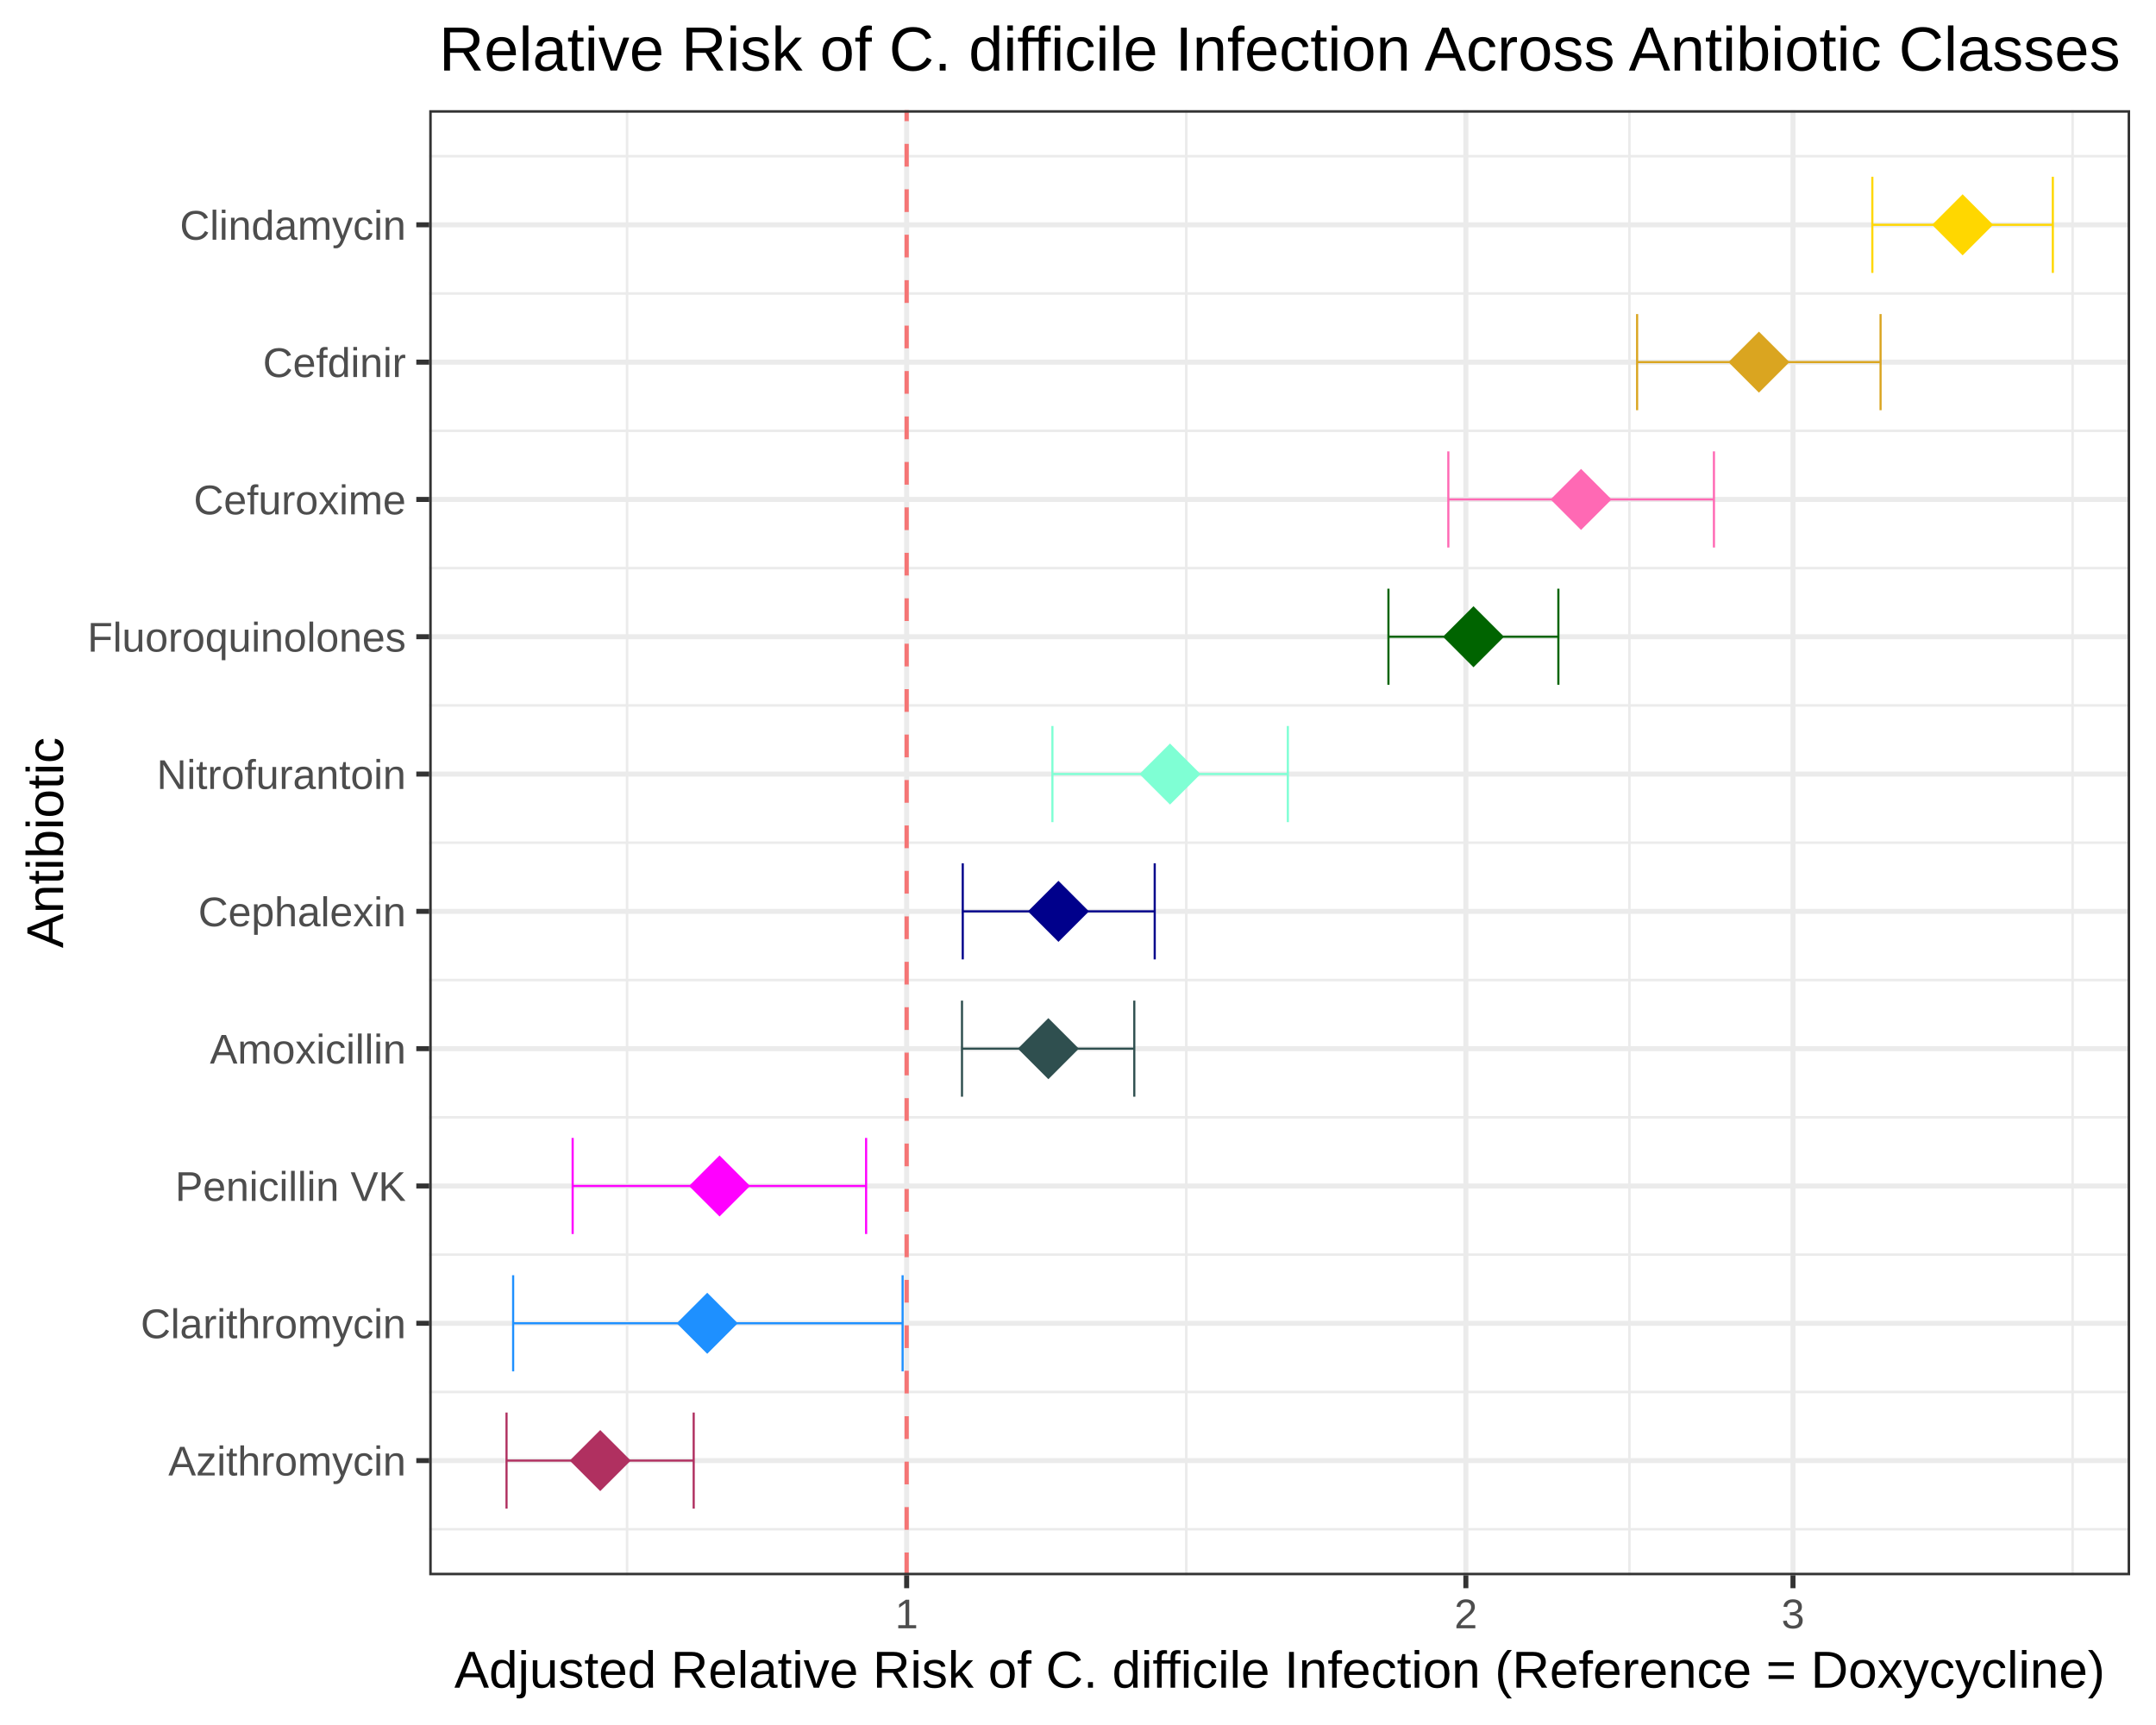
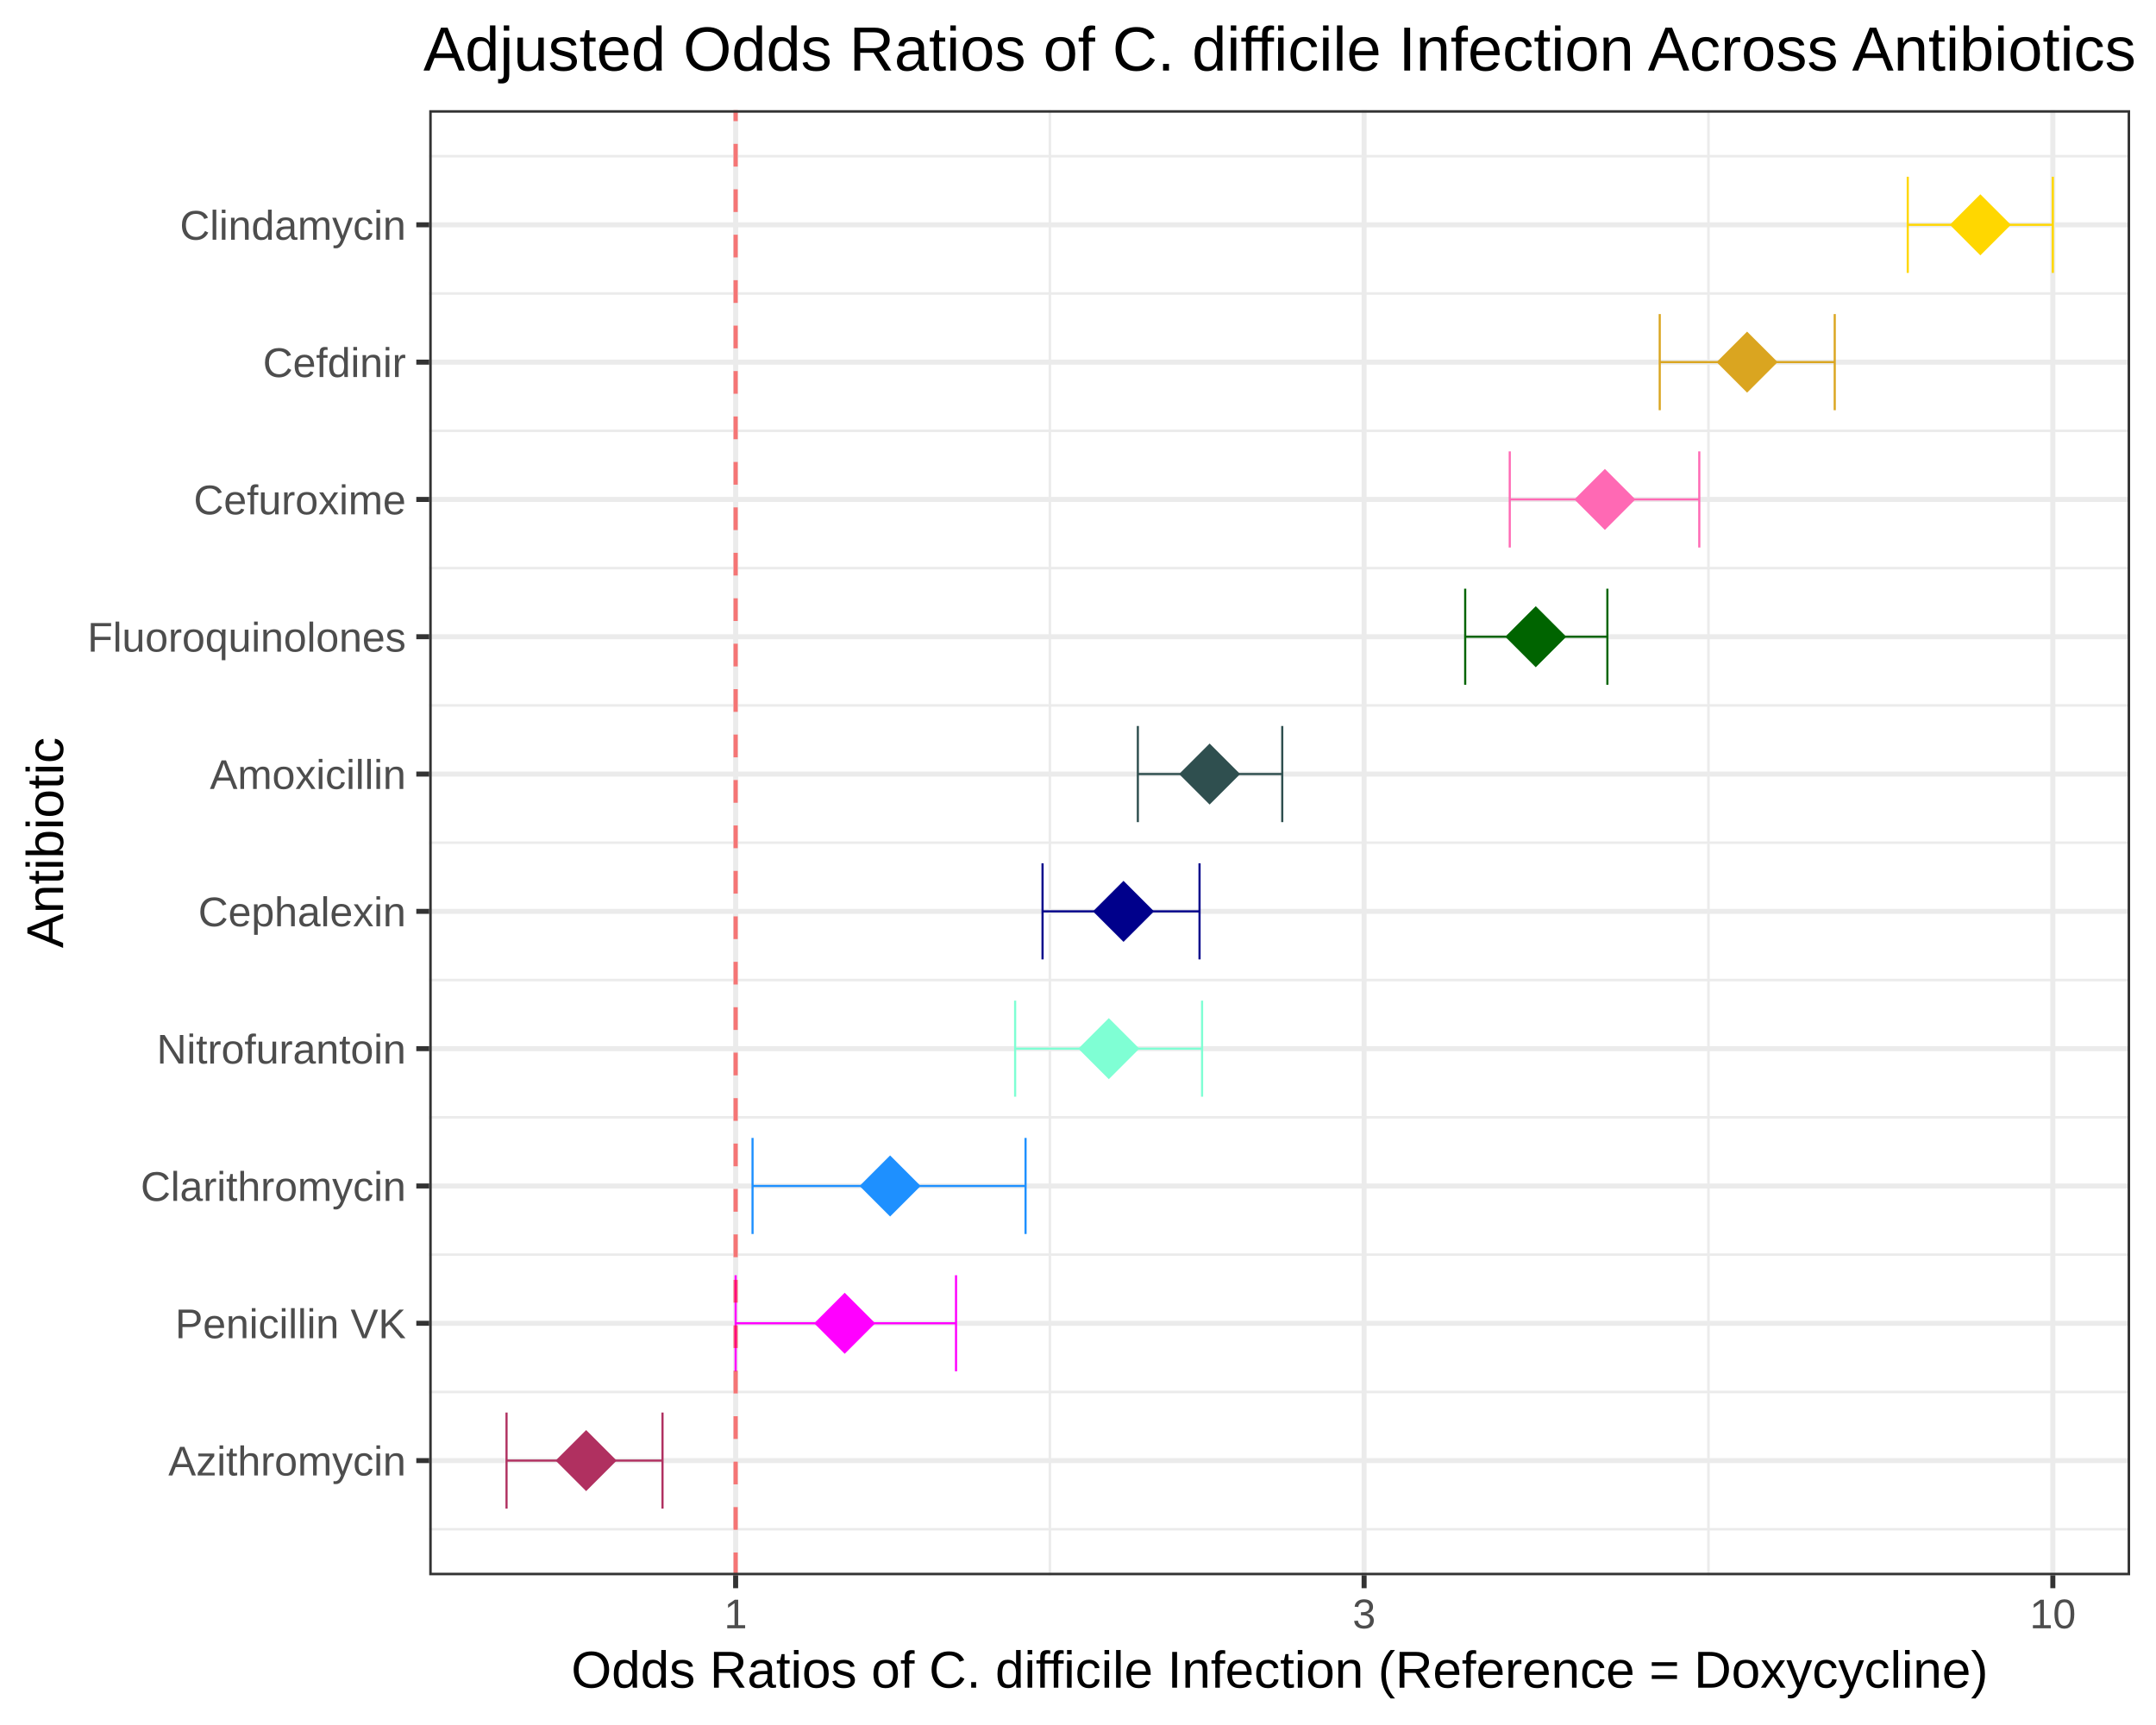
<svg xmlns="http://www.w3.org/2000/svg" class="svglite" width="1080.00pt" height="864.00pt" viewBox="0 0 1080.00 864.00">
  <defs>
    <style type="text/css">
    .svglite line, .svglite polyline, .svglite polygon, .svglite path, .svglite rect, .svglite circle {
      fill: none;
      stroke: #000000;
      stroke-linecap: round;
      stroke-linejoin: round;
      stroke-miterlimit: 10.00;
    }
    .svglite text {
      white-space: pre;
    }
  </style>
  </defs>
  <rect width="100%" height="100%" style="stroke: none; fill: #FFFFFF;" />
  <defs>
    <clipPath id="cpMC4wMHwxMDgwLjAwfDAuMDB8ODY0LjAw">
      <rect x="0.00" y="0.00" width="1080.00" height="864.00" />
    </clipPath>
  </defs>
  <g clip-path="url(#cpMC4wMHwxMDgwLjAwfDAuMDB8ODY0LjAw)">
    <rect x="0.00" y="0.00" width="1080.00" height="864.00" style="stroke-width: 2.52; stroke: #FFFFFF; fill: #FFFFFF;" />
  </g>
  <defs>
    <clipPath id="cpMjE1LjAxfDEwNjcuMDV8NTUuMTh8Nzg4Ljk5">
      <rect x="215.01" y="55.18" width="852.03" height="733.81" />
    </clipPath>
  </defs>
  <g clip-path="url(#cpMjE1LjAxfDEwNjcuMDV8NTUuMTh8Nzg4Ljk5)">
    <rect x="215.01" y="55.18" width="852.03" height="733.81" style="stroke-width: 2.52; stroke: none; fill: #FFFFFF;" />
    <polyline points="215.01,78.22 1067.05,78.22 " style="stroke-width: 1.26; stroke: #EBEBEB; stroke-linecap: butt;" />
    <polyline points="215.01,146.99 1067.05,146.99 " style="stroke-width: 1.26; stroke: #EBEBEB; stroke-linecap: butt;" />
    <polyline points="215.01,215.76 1067.05,215.76 " style="stroke-width: 1.26; stroke: #EBEBEB; stroke-linecap: butt;" />
    <polyline points="215.01,284.54 1067.05,284.54 " style="stroke-width: 1.26; stroke: #EBEBEB; stroke-linecap: butt;" />
    <polyline points="215.01,353.31 1067.05,353.31 " style="stroke-width: 1.26; stroke: #EBEBEB; stroke-linecap: butt;" />
    <polyline points="215.01,422.08 1067.05,422.08 " style="stroke-width: 1.26; stroke: #EBEBEB; stroke-linecap: butt;" />
    <polyline points="215.01,490.86 1067.05,490.86 " style="stroke-width: 1.26; stroke: #EBEBEB; stroke-linecap: butt;" />
    <polyline points="215.01,559.63 1067.05,559.63 " style="stroke-width: 1.26; stroke: #EBEBEB; stroke-linecap: butt;" />
    <polyline points="215.01,628.40 1067.05,628.40 " style="stroke-width: 1.26; stroke: #EBEBEB; stroke-linecap: butt;" />
    <polyline points="215.01,697.18 1067.05,697.18 " style="stroke-width: 1.26; stroke: #EBEBEB; stroke-linecap: butt;" />
    <polyline points="215.01,765.95 1067.05,765.95 " style="stroke-width: 1.26; stroke: #EBEBEB; stroke-linecap: butt;" />
-     <polyline points="314.11,788.99 314.11,55.18 " style="stroke-width: 1.26; stroke: #EBEBEB; stroke-linecap: butt;" />
-     <polyline points="594.23,788.99 594.23,55.18 " style="stroke-width: 1.26; stroke: #EBEBEB; stroke-linecap: butt;" />
-     <polyline points="816.22,788.99 816.22,55.18 " style="stroke-width: 1.26; stroke: #EBEBEB; stroke-linecap: butt;" />
-     <polyline points="1038.22,788.99 1038.22,55.18 " style="stroke-width: 1.26; stroke: #EBEBEB; stroke-linecap: butt;" />
+     <polyline points="525.91,788.99 525.91,55.18 " style="stroke-width: 1.26; stroke: #EBEBEB; stroke-linecap: butt;" />
+     <polyline points="855.82,788.99 855.82,55.18 " style="stroke-width: 1.26; stroke: #EBEBEB; stroke-linecap: butt;" />
    <polyline points="215.01,112.60 1067.05,112.60 " style="stroke-width: 2.52; stroke: #EBEBEB; stroke-linecap: butt;" />
    <polyline points="215.01,181.38 1067.05,181.38 " style="stroke-width: 2.52; stroke: #EBEBEB; stroke-linecap: butt;" />
    <polyline points="215.01,250.15 1067.05,250.15 " style="stroke-width: 2.52; stroke: #EBEBEB; stroke-linecap: butt;" />
    <polyline points="215.01,318.92 1067.05,318.92 " style="stroke-width: 2.52; stroke: #EBEBEB; stroke-linecap: butt;" />
    <polyline points="215.01,387.70 1067.05,387.70 " style="stroke-width: 2.52; stroke: #EBEBEB; stroke-linecap: butt;" />
    <polyline points="215.01,456.47 1067.05,456.47 " style="stroke-width: 2.52; stroke: #EBEBEB; stroke-linecap: butt;" />
    <polyline points="215.01,525.24 1067.05,525.24 " style="stroke-width: 2.52; stroke: #EBEBEB; stroke-linecap: butt;" />
    <polyline points="215.01,594.02 1067.05,594.02 " style="stroke-width: 2.52; stroke: #EBEBEB; stroke-linecap: butt;" />
    <polyline points="215.01,662.79 1067.05,662.79 " style="stroke-width: 2.52; stroke: #EBEBEB; stroke-linecap: butt;" />
    <polyline points="215.01,731.56 1067.05,731.56 " style="stroke-width: 2.52; stroke: #EBEBEB; stroke-linecap: butt;" />
-     <polyline points="454.17,788.99 454.17,55.18 " style="stroke-width: 2.52; stroke: #EBEBEB; stroke-linecap: butt;" />
-     <polyline points="734.29,788.99 734.29,55.18 " style="stroke-width: 2.52; stroke: #EBEBEB; stroke-linecap: butt;" />
-     <polyline points="898.15,788.99 898.15,55.18 " style="stroke-width: 2.52; stroke: #EBEBEB; stroke-linecap: butt;" />
-     <polygon points="967.84,112.60 983.13,97.31 998.42,112.60 983.13,127.90 " style="stroke-width: 0.71; stroke: none; fill: #FFD700;" />
-     <polygon points="865.80,181.38 881.10,166.09 896.39,181.38 881.10,196.67 " style="stroke-width: 0.71; stroke: none; fill: #DAA520;" />
-     <polygon points="776.71,250.15 792.00,234.86 807.30,250.15 792.00,265.44 " style="stroke-width: 0.71; stroke: none; fill: #FF69B4;" />
-     <polygon points="722.82,318.92 738.11,303.63 753.41,318.92 738.11,334.22 " style="stroke-width: 0.71; stroke: none; fill: #006400;" />
-     <polygon points="570.79,387.70 586.09,372.41 601.38,387.70 586.09,402.99 " style="stroke-width: 0.71; stroke: none; fill: #7FFFD4;" />
-     <polygon points="514.91,456.47 530.20,441.18 545.49,456.47 530.20,471.76 " style="stroke-width: 0.71; stroke: none; fill: #00008B;" />
-     <polygon points="509.86,525.24 525.15,509.95 540.44,525.24 525.15,540.54 " style="stroke-width: 0.71; stroke: none; fill: #2F4F4F;" />
-     <polygon points="345.14,594.02 360.44,578.72 375.73,594.02 360.44,609.31 " style="stroke-width: 0.71; stroke: none; fill: #FF00FF;" />
-     <polygon points="338.98,662.79 354.27,647.50 369.57,662.79 354.27,678.08 " style="stroke-width: 0.71; stroke: none; fill: #1E90FF;" />
-     <polygon points="285.39,731.56 300.68,716.27 315.97,731.56 300.68,746.86 " style="stroke-width: 0.71; stroke: none; fill: #B03060;" />
+     <polyline points="368.50,788.99 368.50,55.18 " style="stroke-width: 2.52; stroke: #EBEBEB; stroke-linecap: butt;" />
+     <polyline points="683.32,788.99 683.32,55.18 " style="stroke-width: 2.52; stroke: #EBEBEB; stroke-linecap: butt;" />
+     <polyline points="1028.32,788.99 1028.32,55.18 " style="stroke-width: 2.52; stroke: #EBEBEB; stroke-linecap: butt;" />
+     <polygon points="976.72,112.60 992.01,97.31 1007.31,112.60 992.01,127.90 " style="stroke-width: 0.71; stroke: none; fill: #FFD700;" />
+     <polygon points="859.88,181.38 875.17,166.09 890.47,181.38 875.17,196.67 " style="stroke-width: 0.71; stroke: none; fill: #DAA520;" />
+     <polygon points="788.63,250.15 803.93,234.86 819.22,250.15 803.93,265.44 " style="stroke-width: 0.71; stroke: none; fill: #FF69B4;" />
+     <polygon points="754.02,318.92 769.31,303.63 784.60,318.92 769.31,334.22 " style="stroke-width: 0.71; stroke: none; fill: #006400;" />
+     <polygon points="590.64,387.70 605.93,372.41 621.22,387.70 605.93,402.99 " style="stroke-width: 0.71; stroke: none; fill: #2F4F4F;" />
+     <polygon points="547.50,456.47 562.80,441.18 578.09,456.47 562.80,471.76 " style="stroke-width: 0.71; stroke: none; fill: #00008B;" />
+     <polygon points="540.14,525.24 555.43,509.95 570.72,525.24 555.43,540.54 " style="stroke-width: 0.71; stroke: none; fill: #7FFFD4;" />
+     <polygon points="430.59,594.02 445.88,578.72 461.17,594.02 445.88,609.31 " style="stroke-width: 0.71; stroke: none; fill: #1E90FF;" />
+     <polygon points="407.83,662.79 423.13,647.50 438.42,662.79 423.13,678.08 " style="stroke-width: 0.71; stroke: none; fill: #FF00FF;" />
+     <polygon points="278.31,731.56 293.61,716.27 308.90,731.56 293.61,746.86 " style="stroke-width: 0.71; stroke: none; fill: #B03060;" />
    <polyline points="1028.32,136.67 1028.32,88.53 " style="stroke-width: 1.07; stroke: #FFD700; stroke-linecap: butt;" />
-     <polyline points="1028.32,112.60 937.90,112.60 " style="stroke-width: 1.07; stroke: #FFD700; stroke-linecap: butt;" />
-     <polyline points="937.90,136.67 937.90,88.53 " style="stroke-width: 1.07; stroke: #FFD700; stroke-linecap: butt;" />
-     <polyline points="942.03,205.45 942.03,157.31 " style="stroke-width: 1.07; stroke: #DAA520; stroke-linecap: butt;" />
-     <polyline points="942.03,181.38 820.08,181.38 " style="stroke-width: 1.07; stroke: #DAA520; stroke-linecap: butt;" />
-     <polyline points="820.08,205.45 820.08,157.31 " style="stroke-width: 1.07; stroke: #DAA520; stroke-linecap: butt;" />
-     <polyline points="858.56,274.22 858.56,226.08 " style="stroke-width: 1.07; stroke: #FF69B4; stroke-linecap: butt;" />
-     <polyline points="858.56,250.15 725.51,250.15 " style="stroke-width: 1.07; stroke: #FF69B4; stroke-linecap: butt;" />
-     <polyline points="725.51,274.22 725.51,226.08 " style="stroke-width: 1.07; stroke: #FF69B4; stroke-linecap: butt;" />
-     <polyline points="780.63,342.99 780.63,294.85 " style="stroke-width: 1.07; stroke: #006400; stroke-linecap: butt;" />
-     <polyline points="780.63,318.92 695.51,318.92 " style="stroke-width: 1.07; stroke: #006400; stroke-linecap: butt;" />
-     <polyline points="695.51,342.99 695.51,294.85 " style="stroke-width: 1.07; stroke: #006400; stroke-linecap: butt;" />
-     <polyline points="645.12,411.77 645.12,363.63 " style="stroke-width: 1.07; stroke: #7FFFD4; stroke-linecap: butt;" />
-     <polyline points="645.12,387.70 527.18,387.70 " style="stroke-width: 1.07; stroke: #7FFFD4; stroke-linecap: butt;" />
-     <polyline points="527.18,411.77 527.18,363.63 " style="stroke-width: 1.07; stroke: #7FFFD4; stroke-linecap: butt;" />
-     <polyline points="578.43,480.54 578.43,432.40 " style="stroke-width: 1.07; stroke: #00008B; stroke-linecap: butt;" />
-     <polyline points="578.43,456.47 482.27,456.47 " style="stroke-width: 1.07; stroke: #00008B; stroke-linecap: butt;" />
-     <polyline points="482.27,480.54 482.27,432.40 " style="stroke-width: 1.07; stroke: #00008B; stroke-linecap: butt;" />
-     <polyline points="568.20,549.31 568.20,501.17 " style="stroke-width: 1.07; stroke: #2F4F4F; stroke-linecap: butt;" />
-     <polyline points="568.20,525.24 481.89,525.24 " style="stroke-width: 1.07; stroke: #2F4F4F; stroke-linecap: butt;" />
-     <polyline points="481.89,549.31 481.89,501.17 " style="stroke-width: 1.07; stroke: #2F4F4F; stroke-linecap: butt;" />
-     <polyline points="433.86,618.09 433.86,569.95 " style="stroke-width: 1.07; stroke: #FF00FF; stroke-linecap: butt;" />
-     <polyline points="433.86,594.02 286.86,594.02 " style="stroke-width: 1.07; stroke: #FF00FF; stroke-linecap: butt;" />
-     <polyline points="286.86,618.09 286.86,569.95 " style="stroke-width: 1.07; stroke: #FF00FF; stroke-linecap: butt;" />
-     <polyline points="452.14,686.86 452.14,638.72 " style="stroke-width: 1.07; stroke: #1E90FF; stroke-linecap: butt;" />
-     <polyline points="452.14,662.79 257.05,662.79 " style="stroke-width: 1.07; stroke: #1E90FF; stroke-linecap: butt;" />
-     <polyline points="257.05,686.86 257.05,638.72 " style="stroke-width: 1.07; stroke: #1E90FF; stroke-linecap: butt;" />
-     <polyline points="347.49,755.63 347.49,707.49 " style="stroke-width: 1.07; stroke: #B03060; stroke-linecap: butt;" />
-     <polyline points="347.49,731.56 253.74,731.56 " style="stroke-width: 1.07; stroke: #B03060; stroke-linecap: butt;" />
+     <polyline points="1028.32,112.60 955.65,112.60 " style="stroke-width: 1.07; stroke: #FFD700; stroke-linecap: butt;" />
+     <polyline points="955.65,136.67 955.65,88.53 " style="stroke-width: 1.07; stroke: #FFD700; stroke-linecap: butt;" />
+     <polyline points="919.07,205.45 919.07,157.31 " style="stroke-width: 1.07; stroke: #DAA520; stroke-linecap: butt;" />
+     <polyline points="919.07,181.38 831.41,181.38 " style="stroke-width: 1.07; stroke: #DAA520; stroke-linecap: butt;" />
+     <polyline points="831.41,205.45 831.41,157.31 " style="stroke-width: 1.07; stroke: #DAA520; stroke-linecap: butt;" />
+     <polyline points="851.22,274.22 851.22,226.08 " style="stroke-width: 1.07; stroke: #FF69B4; stroke-linecap: butt;" />
+     <polyline points="851.22,250.15 756.28,250.15 " style="stroke-width: 1.07; stroke: #FF69B4; stroke-linecap: butt;" />
+     <polyline points="756.28,274.22 756.28,226.08 " style="stroke-width: 1.07; stroke: #FF69B4; stroke-linecap: butt;" />
+     <polyline points="805.18,342.99 805.18,294.85 " style="stroke-width: 1.07; stroke: #006400; stroke-linecap: butt;" />
+     <polyline points="805.18,318.92 733.96,318.92 " style="stroke-width: 1.07; stroke: #006400; stroke-linecap: butt;" />
+     <polyline points="733.96,342.99 733.96,294.85 " style="stroke-width: 1.07; stroke: #006400; stroke-linecap: butt;" />
+     <polyline points="642.31,411.77 642.31,363.63 " style="stroke-width: 1.07; stroke: #2F4F4F; stroke-linecap: butt;" />
+     <polyline points="642.31,387.70 569.98,387.70 " style="stroke-width: 1.07; stroke: #2F4F4F; stroke-linecap: butt;" />
+     <polyline points="569.98,411.77 569.98,363.63 " style="stroke-width: 1.07; stroke: #2F4F4F; stroke-linecap: butt;" />
+     <polyline points="600.88,480.54 600.88,432.40 " style="stroke-width: 1.07; stroke: #00008B; stroke-linecap: butt;" />
+     <polyline points="600.88,456.47 522.24,456.47 " style="stroke-width: 1.07; stroke: #00008B; stroke-linecap: butt;" />
+     <polyline points="522.24,480.54 522.24,432.40 " style="stroke-width: 1.07; stroke: #00008B; stroke-linecap: butt;" />
+     <polyline points="602.15,549.31 602.15,501.17 " style="stroke-width: 1.07; stroke: #7FFFD4; stroke-linecap: butt;" />
+     <polyline points="602.15,525.24 508.51,525.24 " style="stroke-width: 1.07; stroke: #7FFFD4; stroke-linecap: butt;" />
+     <polyline points="508.51,549.31 508.51,501.17 " style="stroke-width: 1.07; stroke: #7FFFD4; stroke-linecap: butt;" />
+     <polyline points="513.73,618.09 513.73,569.95 " style="stroke-width: 1.07; stroke: #1E90FF; stroke-linecap: butt;" />
+     <polyline points="513.73,594.02 376.97,594.02 " style="stroke-width: 1.07; stroke: #1E90FF; stroke-linecap: butt;" />
+     <polyline points="376.97,618.09 376.97,569.95 " style="stroke-width: 1.07; stroke: #1E90FF; stroke-linecap: butt;" />
+     <polyline points="478.90,686.86 478.90,638.72 " style="stroke-width: 1.07; stroke: #FF00FF; stroke-linecap: butt;" />
+     <polyline points="478.90,662.79 368.50,662.79 " style="stroke-width: 1.07; stroke: #FF00FF; stroke-linecap: butt;" />
+     <polyline points="368.50,686.86 368.50,638.72 " style="stroke-width: 1.07; stroke: #FF00FF; stroke-linecap: butt;" />
+     <polyline points="331.87,755.63 331.87,707.49 " style="stroke-width: 1.07; stroke: #B03060; stroke-linecap: butt;" />
+     <polyline points="331.87,731.56 253.74,731.56 " style="stroke-width: 1.07; stroke: #B03060; stroke-linecap: butt;" />
    <polyline points="253.74,755.63 253.74,707.49 " style="stroke-width: 1.07; stroke: #B03060; stroke-linecap: butt;" />
-     <line x1="454.17" y1="788.99" x2="454.17" y2="55.18" style="stroke-width: 2.13; stroke: #FF0000; stroke-opacity: 0.50; stroke-dasharray: 11.38,11.38; stroke-linecap: butt;" />
+     <line x1="368.50" y1="788.99" x2="368.50" y2="55.18" style="stroke-width: 2.13; stroke: #FF0000; stroke-opacity: 0.50; stroke-dasharray: 11.38,11.38; stroke-linecap: butt;" />
    <rect x="215.01" y="55.18" width="852.03" height="733.81" style="stroke-width: 2.52; stroke: #333333;" />
  </g>
  <g clip-path="url(#cpMC4wMHwxMDgwLjAwfDAuMDB8ODY0LjAw)">
    <text x="203.36" y="120.06" text-anchor="end" style="font-size: 20.80px;fill: #4D4D4D; font-family: &quot;Arial&quot;;" textLength="113.26px" lengthAdjust="spacingAndGlyphs">Clindamycin</text>
    <text x="203.36" y="188.84" text-anchor="end" style="font-size: 20.80px;fill: #4D4D4D; font-family: &quot;Arial&quot;;" textLength="71.66px" lengthAdjust="spacingAndGlyphs">Cefdinir</text>
    <text x="203.36" y="257.61" text-anchor="end" style="font-size: 20.80px;fill: #4D4D4D; font-family: &quot;Arial&quot;;" textLength="106.32px" lengthAdjust="spacingAndGlyphs">Cefuroxime</text>
    <text x="203.36" y="326.38" text-anchor="end" style="font-size: 20.80px;fill: #4D4D4D; font-family: &quot;Arial&quot;;" textLength="159.52px" lengthAdjust="spacingAndGlyphs">Fluoroquinolones</text>
-     <text x="203.36" y="395.16" text-anchor="end" style="font-size: 20.80px;fill: #4D4D4D; font-family: &quot;Arial&quot;;" textLength="124.84px" lengthAdjust="spacingAndGlyphs">Nitrofurantoin</text>
+     <text x="203.36" y="395.16" text-anchor="end" style="font-size: 20.80px;fill: #4D4D4D; font-family: &quot;Arial&quot;;" textLength="98.23px" lengthAdjust="spacingAndGlyphs">Amoxicillin</text>
    <text x="203.36" y="463.93" text-anchor="end" style="font-size: 20.80px;fill: #4D4D4D; font-family: &quot;Arial&quot;;" textLength="104.04px" lengthAdjust="spacingAndGlyphs">Cephalexin</text>
-     <text x="203.36" y="532.70" text-anchor="end" style="font-size: 20.80px;fill: #4D4D4D; font-family: &quot;Arial&quot;;" textLength="98.23px" lengthAdjust="spacingAndGlyphs">Amoxicillin</text>
-     <text x="203.36" y="601.48" text-anchor="end" style="font-size: 20.80px;fill: #4D4D4D; font-family: &quot;Arial&quot;;" textLength="115.60px" lengthAdjust="spacingAndGlyphs">Penicillin VK</text>
-     <text x="203.36" y="670.25" text-anchor="end" style="font-size: 20.80px;fill: #4D4D4D; font-family: &quot;Arial&quot;;" textLength="132.89px" lengthAdjust="spacingAndGlyphs">Clarithromycin</text>
+     <text x="203.36" y="532.70" text-anchor="end" style="font-size: 20.80px;fill: #4D4D4D; font-family: &quot;Arial&quot;;" textLength="124.84px" lengthAdjust="spacingAndGlyphs">Nitrofurantoin</text>
+     <text x="203.36" y="601.48" text-anchor="end" style="font-size: 20.80px;fill: #4D4D4D; font-family: &quot;Arial&quot;;" textLength="132.89px" lengthAdjust="spacingAndGlyphs">Clarithromycin</text>
+     <text x="203.36" y="670.25" text-anchor="end" style="font-size: 20.80px;fill: #4D4D4D; font-family: &quot;Arial&quot;;" textLength="115.60px" lengthAdjust="spacingAndGlyphs">Penicillin VK</text>
    <text x="203.36" y="739.02" text-anchor="end" style="font-size: 20.80px;fill: #4D4D4D; font-family: &quot;Arial&quot;;" textLength="119.03px" lengthAdjust="spacingAndGlyphs">Azithromycin</text>
    <polyline points="208.54,112.60 215.01,112.60 " style="stroke-width: 2.52; stroke: #333333; stroke-linecap: butt;" />
    <polyline points="208.54,181.38 215.01,181.38 " style="stroke-width: 2.52; stroke: #333333; stroke-linecap: butt;" />
    <polyline points="208.54,250.15 215.01,250.15 " style="stroke-width: 2.52; stroke: #333333; stroke-linecap: butt;" />
    <polyline points="208.54,318.92 215.01,318.92 " style="stroke-width: 2.52; stroke: #333333; stroke-linecap: butt;" />
    <polyline points="208.54,387.70 215.01,387.70 " style="stroke-width: 2.52; stroke: #333333; stroke-linecap: butt;" />
    <polyline points="208.54,456.47 215.01,456.47 " style="stroke-width: 2.52; stroke: #333333; stroke-linecap: butt;" />
    <polyline points="208.54,525.24 215.01,525.24 " style="stroke-width: 2.52; stroke: #333333; stroke-linecap: butt;" />
    <polyline points="208.54,594.02 215.01,594.02 " style="stroke-width: 2.52; stroke: #333333; stroke-linecap: butt;" />
    <polyline points="208.54,662.79 215.01,662.79 " style="stroke-width: 2.52; stroke: #333333; stroke-linecap: butt;" />
    <polyline points="208.54,731.56 215.01,731.56 " style="stroke-width: 2.52; stroke: #333333; stroke-linecap: butt;" />
-     <polyline points="454.17,795.47 454.17,788.99 " style="stroke-width: 2.52; stroke: #333333; stroke-linecap: butt;" />
-     <polyline points="734.29,795.47 734.29,788.99 " style="stroke-width: 2.52; stroke: #333333; stroke-linecap: butt;" />
-     <polyline points="898.15,795.47 898.15,788.99 " style="stroke-width: 2.52; stroke: #333333; stroke-linecap: butt;" />
-     <text x="454.17" y="815.56" text-anchor="middle" style="font-size: 20.80px;fill: #4D4D4D; font-family: &quot;Arial&quot;;" textLength="11.56px" lengthAdjust="spacingAndGlyphs">1</text>
-     <text x="734.29" y="815.56" text-anchor="middle" style="font-size: 20.80px;fill: #4D4D4D; font-family: &quot;Arial&quot;;" textLength="11.56px" lengthAdjust="spacingAndGlyphs">2</text>
-     <text x="898.15" y="815.56" text-anchor="middle" style="font-size: 20.80px;fill: #4D4D4D; font-family: &quot;Arial&quot;;" textLength="11.56px" lengthAdjust="spacingAndGlyphs">3</text>
-     <text x="641.03" y="845.30" text-anchor="middle" style="font-size: 26.00px; font-family: &quot;Arial&quot;;" textLength="827.24px" lengthAdjust="spacingAndGlyphs">Adjusted Relative Risk of C. difficile Infection (Reference = Doxycycline)</text>
+     <polyline points="368.50,795.47 368.50,788.99 " style="stroke-width: 2.52; stroke: #333333; stroke-linecap: butt;" />
+     <polyline points="683.32,795.47 683.32,788.99 " style="stroke-width: 2.52; stroke: #333333; stroke-linecap: butt;" />
+     <polyline points="1028.32,795.47 1028.32,788.99 " style="stroke-width: 2.52; stroke: #333333; stroke-linecap: butt;" />
+     <text x="368.50" y="815.56" text-anchor="middle" style="font-size: 20.80px;fill: #4D4D4D; font-family: &quot;Arial&quot;;" textLength="11.56px" lengthAdjust="spacingAndGlyphs">1</text>
+     <text x="683.32" y="815.56" text-anchor="middle" style="font-size: 20.80px;fill: #4D4D4D; font-family: &quot;Arial&quot;;" textLength="11.56px" lengthAdjust="spacingAndGlyphs">3</text>
+     <text x="1028.32" y="815.56" text-anchor="middle" style="font-size: 20.80px;fill: #4D4D4D; font-family: &quot;Arial&quot;;" textLength="23.13px" lengthAdjust="spacingAndGlyphs">10</text>
+     <text x="641.03" y="845.30" text-anchor="middle" style="font-size: 26.00px; font-family: &quot;Arial&quot;;" textLength="710.19px" lengthAdjust="spacingAndGlyphs">Odds Ratios of C. difficile Infection (Reference = Doxycycline)</text>
    <text transform="translate(31.61,422.08) rotate(-90)" text-anchor="middle" style="font-size: 26.00px; font-family: &quot;Arial&quot;;" textLength="105.49px" lengthAdjust="spacingAndGlyphs">Antibiotic</text>
-     <text x="641.03" y="35.33" text-anchor="middle" style="font-size: 31.20px; font-family: &quot;Arial&quot;;" textLength="845.76px" lengthAdjust="spacingAndGlyphs">Relative Risk of C. difficile Infection Across Antibiotic Classes</text>
+     <text x="641.03" y="35.33" text-anchor="middle" style="font-size: 31.20px; font-family: &quot;Arial&quot;;" textLength="861.42px" lengthAdjust="spacingAndGlyphs">Adjusted Odds Ratios of C. difficile Infection Across Antibiotics</text>
  </g>
</svg>
